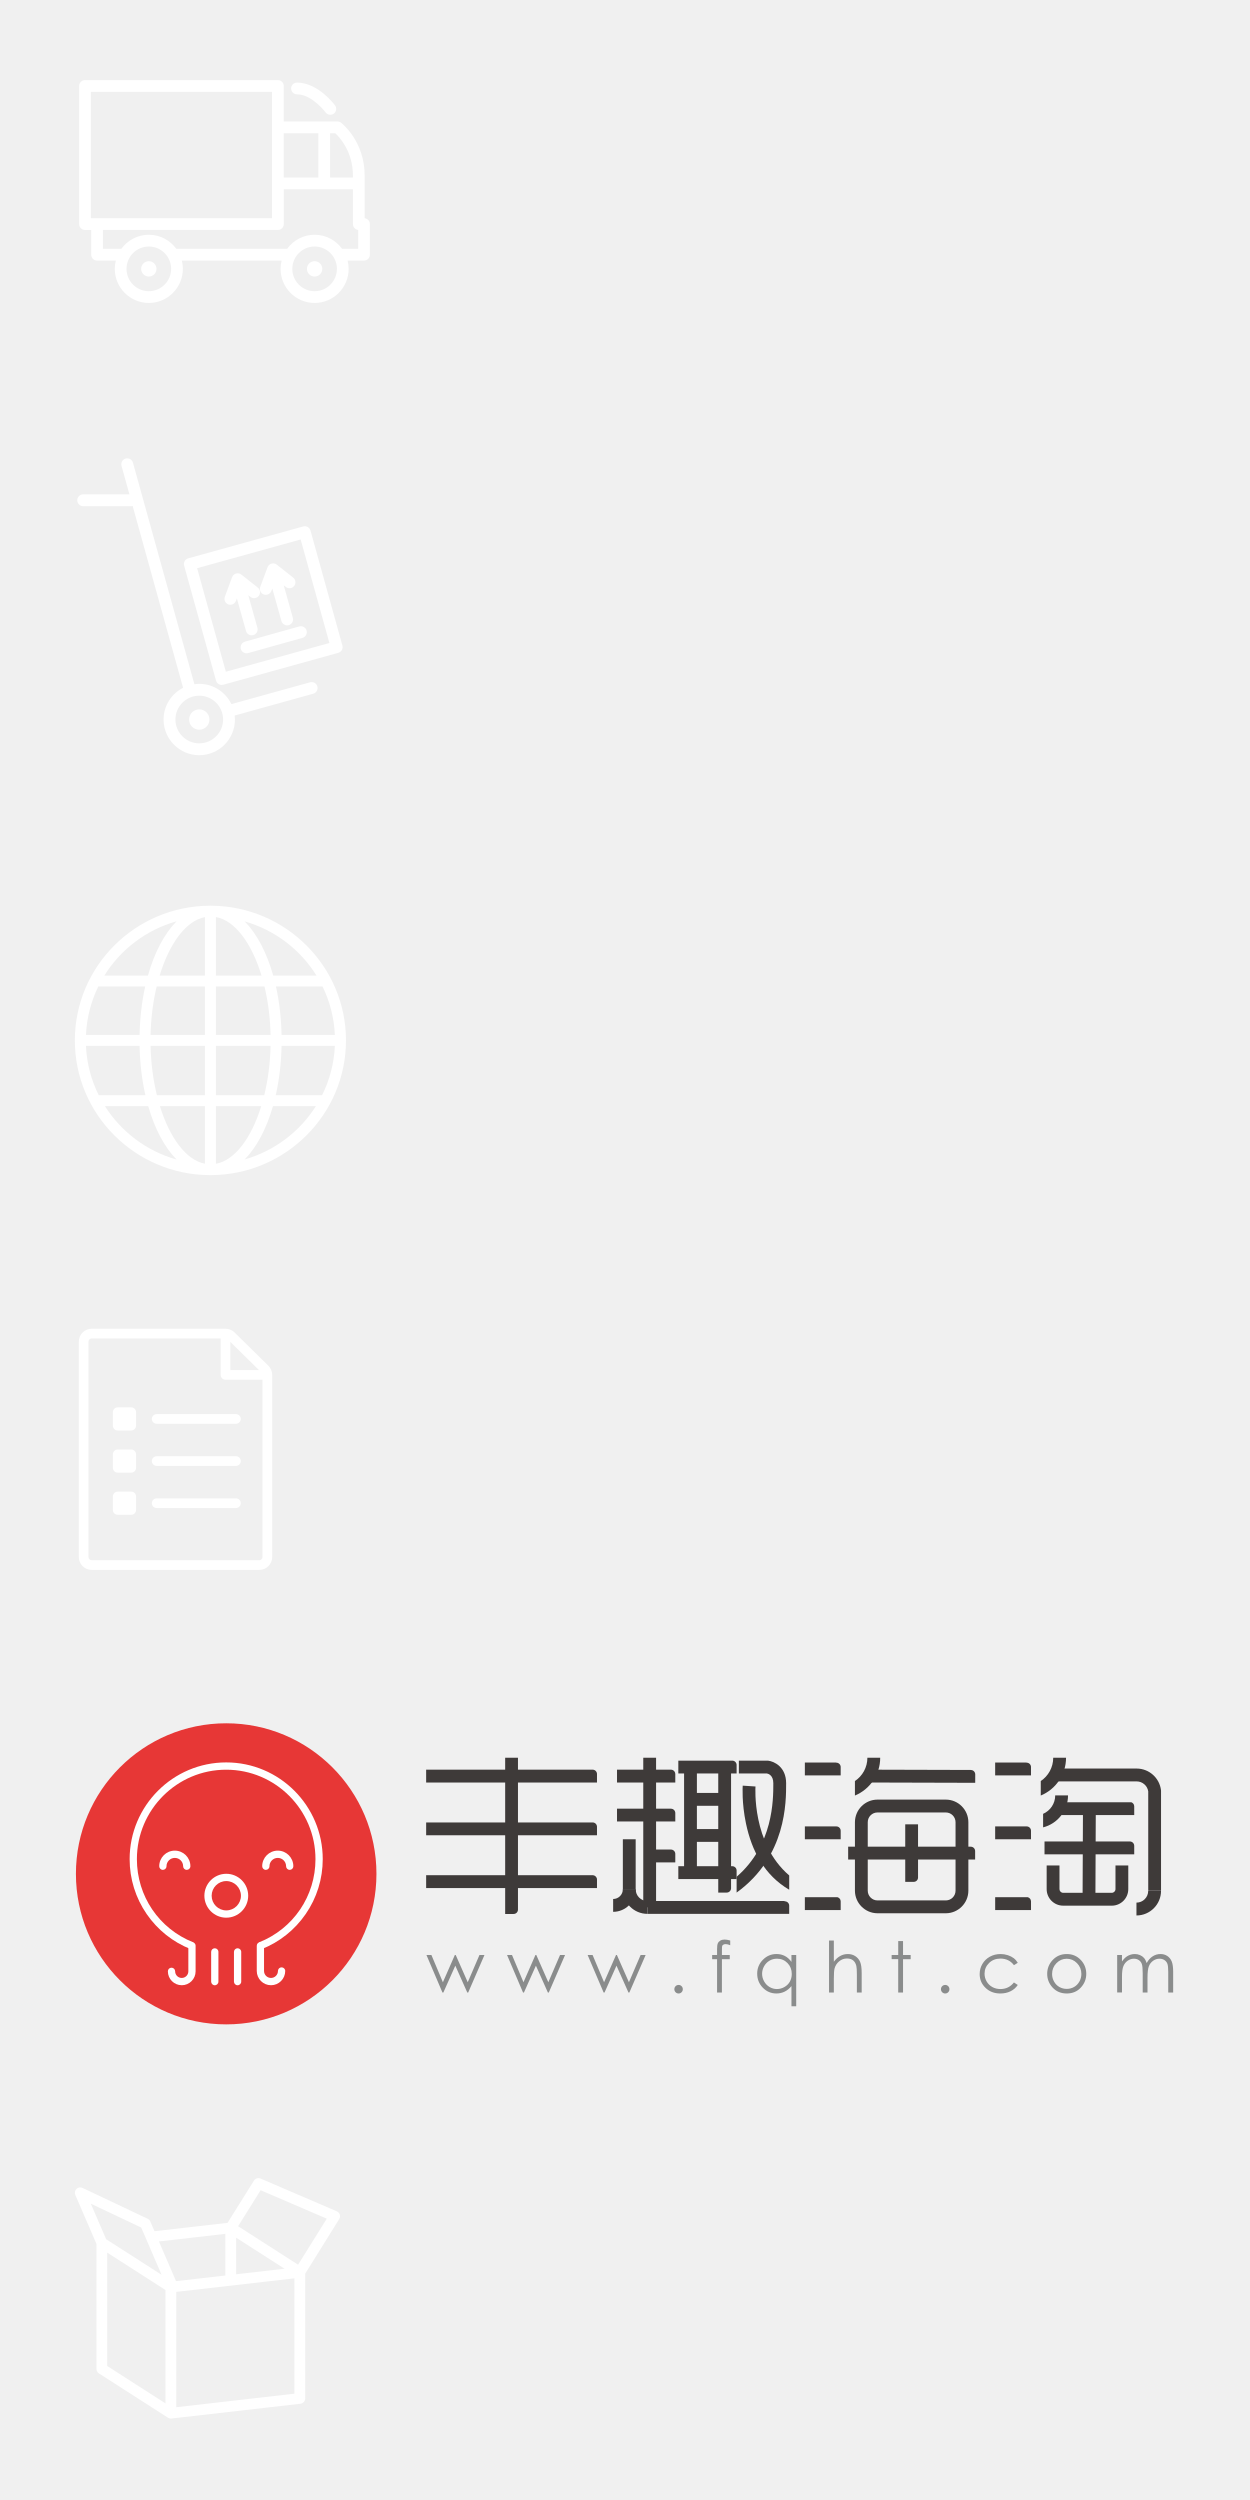
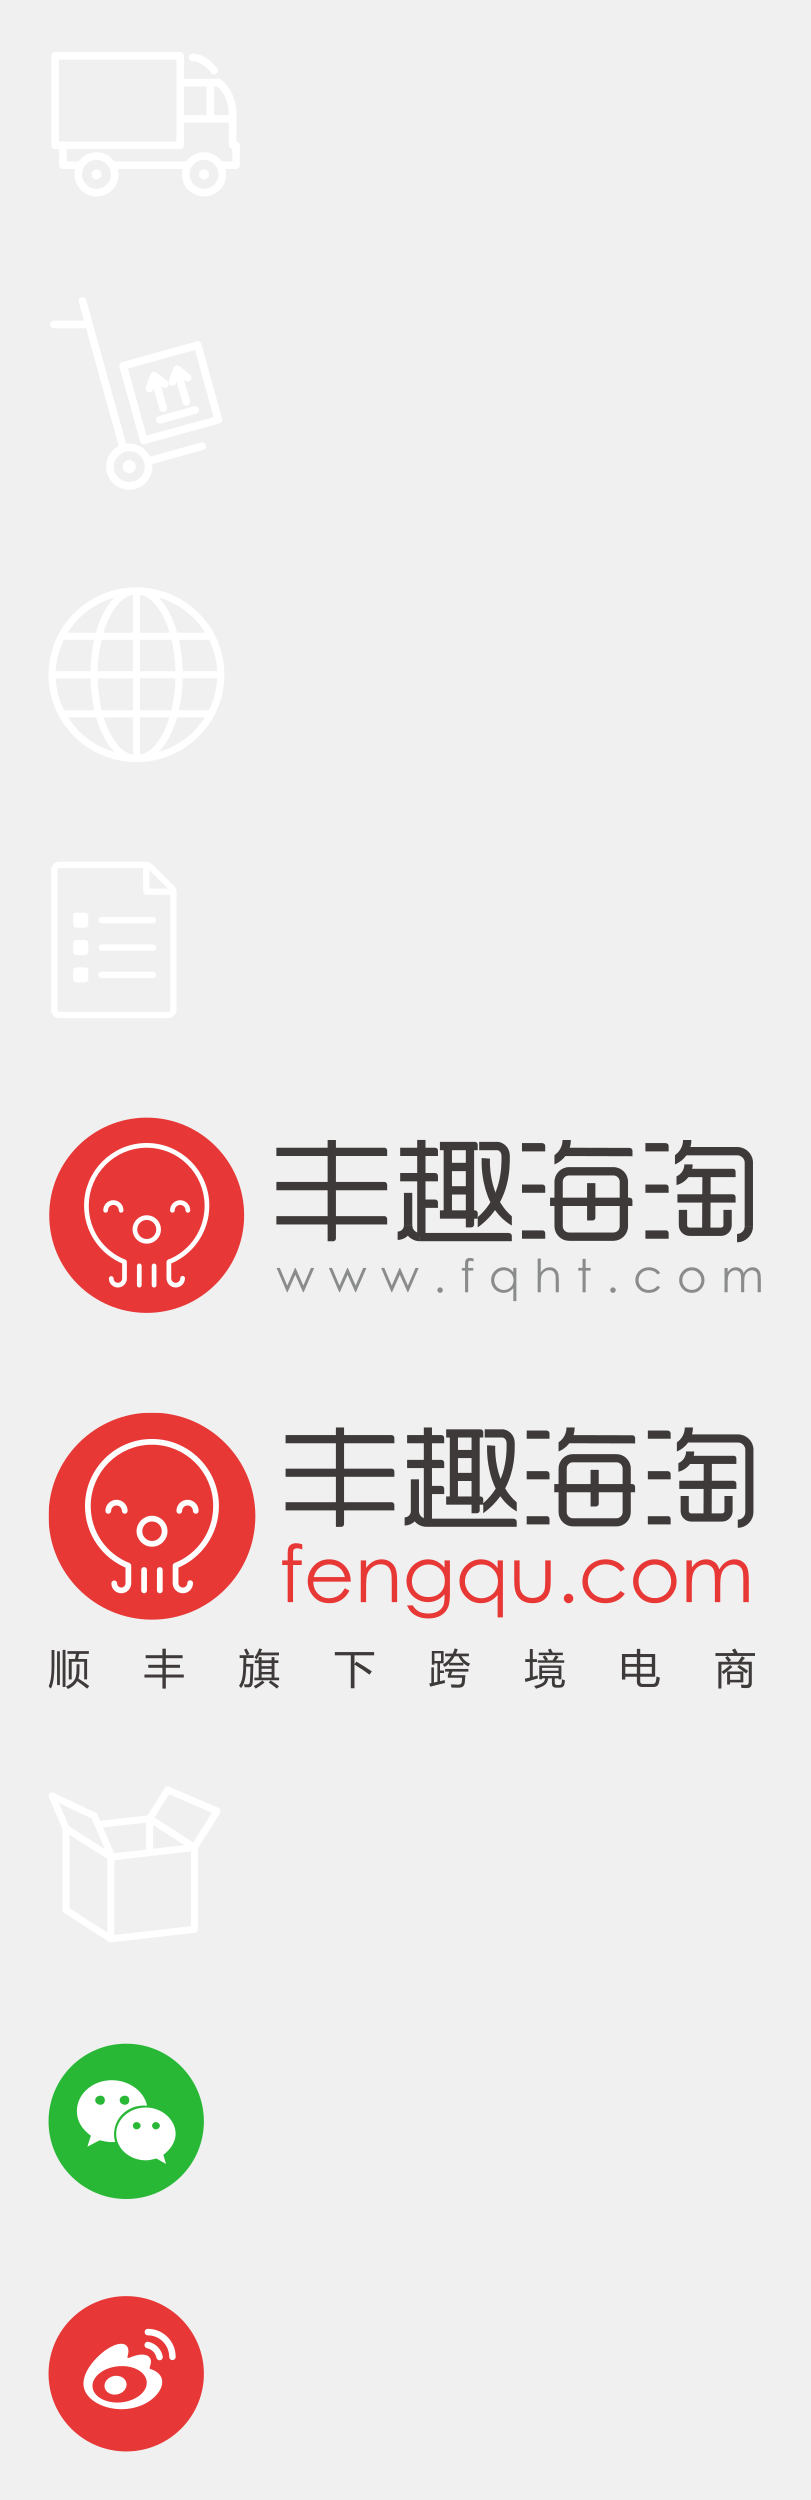
- <svg xmlns="http://www.w3.org/2000/svg" width="167" height="334" viewBox="0 0 167 334">
+ <svg xmlns="http://www.w3.org/2000/svg" xmlns:xlink="http://www.w3.org/1999/xlink" width="167" height="515" viewBox="0 0 167 515">
  <svg width="60" height="51" viewBox="-10 -10 60 51" id="car" y="0">
    <g fill="#FFF" fill-rule="evenodd">
      <path d="M38.718 19.158v-5.694c0-4.595-3.025-6.972-3.154-7.07-.137-.106-.305-.163-.478-.163H27.91V1.49c0-.435-.35-.787-.784-.787H1.356c-.433 0-.784.352-.784.786v18.45c0 .433.35.785.785.785h.828v3.303c0 .435.35.786.784.786h2.505c-.088.355-.14.724-.14 1.106 0 2.512 2.04 4.556 4.548 4.556s4.548-2.044 4.548-4.556c0-.382-.05-.75-.14-1.106h13.334c-.088.355-.14.724-.14 1.106 0 2.512 2.04 4.556 4.548 4.556s4.548-2.044 4.548-4.556c0-.382-.052-.75-.142-1.106h2.195c.434 0 .784-.35.784-.786v-4.09c0-.404-.306-.737-.7-.78zm-1.568-5.694v.257H34.1V7.804h.695c.586.543 2.355 2.45 2.355 5.66zm-9.24-5.66h4.62v5.917h-4.62V7.804zM2.14 2.273h24.2v16.88H2.14V2.273zm7.743 26.63c-1.644 0-2.98-1.337-2.98-2.984 0-1.646 1.336-2.984 2.98-2.984 1.642 0 2.98 1.338 2.98 2.984 0 1.647-1.338 2.985-2.98 2.985zm22.15 0c-1.645 0-2.98-1.337-2.98-2.984 0-1.646 1.335-2.984 2.98-2.984 1.642 0 2.98 1.338 2.98 2.984 0 1.647-1.338 2.985-2.98 2.985zm5.816-5.66h-2.146c-.83-1.137-2.164-1.88-3.672-1.88-1.51 0-2.845.743-3.672 1.88H13.555c-.83-1.137-2.164-1.88-3.672-1.88-1.51 0-2.845.743-3.672 1.88H3.755v-2.52h23.372c.434 0 .785-.35.785-.785V15.29h9.24v4.647c0 .404.306.737.7.78v2.523z" />
      <path d="M32.03 24.894c-.563 0-1.023.46-1.023 1.026 0 .566.46 1.027 1.024 1.027.566 0 1.026-.46 1.026-1.027 0-.566-.46-1.026-1.025-1.026M9.882 24.894c-.564 0-1.025.46-1.025 1.026 0 .566.46 1.027 1.025 1.027.566 0 1.025-.46 1.025-1.027 0-.566-.46-1.026-1.025-1.026M29.68 2.606h.005c1.998 0 3.8 2.387 3.818 2.412.153.207.39.316.63.316.163 0 .326-.05.466-.155.347-.26.42-.75.162-1.098-.09-.125-2.284-3.047-5.077-3.047h-.007c-.433 0-.783.352-.782.787 0 .433.35.784.784.784" />
    </g>
  </svg>
  <svg width="56" height="60" viewBox="-10 -10 56 60" id="cart" y="51">
    <g fill="#FFF" fill-rule="evenodd">
      <path d="M31.428 30.155L20.915 33.07c-.77-1.598-2.402-2.707-4.293-2.707-.22 0-.436.02-.65.05L7.762.813c-.12-.42-.555-.667-.976-.55-.422.115-.668.552-.552.974L7.29 5.044H1.113c-.438 0-.79.354-.79.792 0 .438.352.792.79.792H7.57c.055 0 .1-.02.152-.03l6.737 24.29c-1.544.79-2.606 2.392-2.606 4.24 0 2.63 2.14 4.768 4.768 4.768 2.628 0 4.767-2.138 4.767-4.767 0-.182-.013-.36-.033-.536l10.495-2.912c.422-.117.668-.554.55-.976-.116-.42-.553-.665-.974-.55zm-14.806 8.157c-1.756 0-3.184-1.428-3.184-3.183s1.428-3.183 3.184-3.183c1.755 0 3.183 1.428 3.183 3.182s-1.428 3.182-3.183 3.182z" />
      <path d="M35.744 25.244l-4.26-15.358c-.058-.202-.19-.375-.374-.478-.184-.104-.4-.13-.602-.074l-15.358 4.26c-.42.118-.668.555-.55.976l4.26 15.358c.097.35.416.58.762.58.07 0 .142-.01.213-.03l15.357-4.26c.202-.056.375-.19.478-.372.104-.183.13-.4.074-.602zm-15.57 3.497l-3.837-13.83 13.83-3.838 3.84 13.832-13.833 3.837z" />
      <path d="M25.238 18.422c.09.035.183.05.275.05.32 0 .624-.197.742-.516l.125-.336 1.218 4.35c.1.35.417.58.763.58.072 0 .144-.01.215-.03.42-.118.667-.555.55-.976l-1.22-4.35.28.222c.345.272.843.213 1.113-.13.272-.343.214-.84-.128-1.112l-2.192-1.736c-.198-.157-.46-.21-.706-.14-.244.067-.44.248-.53.486l-.972 2.62c-.152.41.057.866.468 1.018" />
      <path d="M22.865 23.298c.098.35.416.58.76.58.073 0 .145-.01.216-.03.422-.118.668-.556.55-.977l-1.22-4.35.282.222c.343.272.842.213 1.113-.13.27-.343.213-.842-.13-1.113l-2.192-1.736c-.198-.158-.46-.21-.705-.142-.244.068-.44.25-.53.488l-.97 2.62c-.153.41.056.866.466 1.02.09.032.184.048.275.048.322 0 .623-.197.742-.516l.124-.335 1.22 4.35M22.726 24.726c-.422.118-.668.555-.55.976.098.35.416.58.762.58.072 0 .144-.01.214-.03l7.26-2.033c.422-.118.667-.556.55-.977-.12-.42-.56-.666-.977-.55l-7.26 2.033M16.622 33.77c-.75 0-1.36.61-1.36 1.36 0 .75.61 1.36 1.36 1.36.75 0 1.36-.61 1.36-1.36 0-.75-.61-1.36-1.36-1.36" />
    </g>
  </svg>
  <svg width="57" height="56" viewBox="-10 -10 57 56" id="earth" y="111">
    <path d="M36.223 18c0-9.858-8.017-17.887-17.91-17.995-.037 0-.072-.005-.11-.005v.002L18.114 0h-.05l-.06.003C8.066.06 0 8.11 0 18c0 9.89 8.066 17.938 18.003 17.997l.06.003h.05l.09-.002V36c.038 0 .073-.004.11-.005 9.893-.108 17.91-8.137 17.91-17.995zm-34.736.73h7.16c.047 2.35.32 4.57.78 6.588H3.19c-1-2.003-1.6-4.232-1.705-6.59zm33.25-1.46h-7.12c-.045-2.306-.307-4.487-.75-6.474h6.224c.965 1.973 1.544 4.162 1.646 6.474zm-8.587 0h-7.304v-6.474h6.488c.476 1.983.764 4.175.816 6.474zm-7.304-7.933V1.52c2.537.446 4.78 3.49 6.092 7.817h-6.092zm-1.468-7.81v7.81h-6.05c1.305-4.302 3.53-7.338 6.05-7.81zm0 9.27v6.473h-7.262c.05-2.3.34-4.49.815-6.474h6.448zm-8.73 6.473h-7.16c.1-2.312.68-4.5 1.644-6.474h6.266c-.442 1.987-.704 4.168-.75 6.474zm1.468 1.46h7.262v6.588H10.96c-.492-2.013-.792-4.246-.844-6.59zm7.262 8.047v7.695c-2.497-.467-4.705-3.453-6.015-7.695h6.015zm1.468 7.702v-7.703h6.056c-1.317 4.265-3.54 7.262-6.056 7.702zm0-9.162v-6.59h7.304c-.052 2.344-.353 4.577-.845 6.59h-6.46zm8.77-6.59h7.12c-.103 2.358-.706 4.587-1.704 6.59H26.84c.46-2.018.73-4.238.777-6.59zm4.666-9.39h-5.78c-.87-3.084-2.194-5.598-3.814-7.238 4.03 1.148 7.44 3.767 9.594 7.237zM13.595 2.082c-1.628 1.64-2.96 4.16-3.83 7.254H3.94c2.167-3.487 5.6-6.115 9.655-7.254zm-9.58 24.694H9.8c.87 3.04 2.188 5.52 3.795 7.14-4.01-1.126-7.41-3.71-9.58-7.14zM22.688 33.9c1.6-1.62 2.91-4.093 3.78-7.123h5.74c-2.16 3.413-5.535 5.988-9.52 7.123z" fill="#FFF" fill-rule="evenodd" />
  </svg>
  <svg width="47" height="53" viewBox="-10 -10 47 53" id="list" y="167">
    <g fill="#FFF" fill-rule="evenodd">
      <path d="M25.85 5.46l-4.514-4.446C21.01.694 20.58.52 20.126.52H2.252C1.303.52.53 1.29.53 2.24v28.777c0 .95.772 1.724 1.723 1.724h22.385c.95 0 1.726-.773 1.726-1.723V6.685c0-.458-.188-.905-.514-1.226zm-1.257.58h-3.816l-.004-3.762 3.82 3.76zm.045 25.406H2.253c-.236 0-.43-.192-.43-.43V2.242c0-.235.194-.427.43-.427h17.224l.005 4.874c0 .357.29.646.648.646h4.938v23.684c0 .237-.193.43-.43.43z" />
      <path d="M21.52 23.182H10.934c-.358 0-.648.29-.648.647 0 .356.29.646.648.646H21.52c.357 0 .647-.29.647-.647 0-.36-.29-.648-.647-.648M21.52 17.552H10.934c-.358 0-.648.29-.648.647 0 .357.29.646.648.646H21.52c.357 0 .647-.29.647-.647 0-.36-.29-.648-.647-.648M21.52 11.923H10.934c-.358 0-.648.29-.648.647 0 .357.29.647.648.647H21.52c.357 0 .647-.29.647-.647 0-.358-.29-.647-.647-.647M7.53 11.023H5.727c-.358 0-.648.29-.648.647v1.8c0 .357.29.646.648.646h1.8c.36 0 .65-.29.65-.647v-1.8c0-.357-.29-.647-.65-.647M7.53 16.653H5.727c-.358 0-.648.29-.648.647v1.8c0 .356.29.646.648.646h1.8c.36 0 .65-.29.65-.647v-1.8c0-.358-.29-.647-.65-.647M7.53 22.282H5.727c-.358 0-.648.29-.648.647v1.8c0 .356.29.646.648.646h1.8c.36 0 .65-.29.65-.647v-1.8c0-.358-.29-.648-.65-.648" />
    </g>
  </svg>
  <svg width="167" height="61" viewBox="-10 -10 167 61" id="logo" y="220">
    <g transform="translate(0 .182)" fill="none" fill-rule="evenodd">
      <path d="M73.213 15.545h1.713v6.677h-1.713v-6.677zM88.412 22.667v-2.11c4.903-4.245 4.903-10.243 4.903-12.5 0-1.074-.673-1.27-.856-1.303h-3.747V5.04l3.905.004c.833.096 2.41.85 2.41 3.012 0 2.473.062 9.783-6.616 14.61M82.16 9.358h4.654v1.716H82.16V9.358zM82.16 14.18h4.654v1.715H82.16V14.18zM75.94 4.65h1.712v19.99H75.94V4.65z" fill="#3E3A39" />
      <path d="M81.393 5.937h1.712V20.03h-1.712V5.936zM136.343 23.846l-1.712-.008.054-12.387 1.713.008-.054 12.388" fill="#3E3A39" />
      <path d="M145.114 22.413h-1.71V9.14c-.12-.76-.777-1.328-1.55-1.328H130.86V6.096h10.993c1.65 0 3.05 1.237 3.255 2.878l.006.106v13.333M141.83 25.724V24.01c.866 0 1.57-.707 1.57-1.575h1.713c0 1.814-1.473 3.29-3.283 3.29M76.496 25.51c-1.81 0-3.283-1.475-3.283-3.288h1.713c0 .868.704 1.574 1.57 1.574v1.715" fill="#3E3A39" />
      <path d="M71.915 25.24v-1.715c.717 0 1.3-.585 1.3-1.303h1.713c0 1.664-1.352 3.018-3.013 3.018M116.383 25.43h-9.172c-1.652-.015-2.99-1.37-2.992-3.017v-9.147c.002-1.664 1.353-3.02 3.013-3.02h9.13c1.66 0 3.012 1.356 3.012 3.02v9.147c0 1.648-1.34 3.002-2.985 3.017h-.004zm-9.152-13.467c-.716 0-1.3.584-1.3 1.303v9.147c0 .71.58 1.296 1.29 1.302h9.155c.71-.008 1.285-.592 1.285-1.302v-9.147c0-.72-.583-1.303-1.3-1.303h-9.13zM95.437 22.286c-3.297-1.938-4.995-5.153-5.776-8.856-.58-2.756-.44-4.957-.435-5.05l1.708.113c-.005.082-.503 7.613 4.504 11.882v1.91M138.536 24.414h-6.498c-1.215 0-2.204-.99-2.204-2.21v-3.158h1.712v3.16c0 .272.22.492.492.492h6.498c.27 0 .492-.22.492-.493v-3.16h1.71v3.16c0 1.218-.987 2.21-2.202 2.21M130.71 4.65c0 1.3-.66 2.444-1.664 3.117v1.935c1.98-.82 3.377-2.775 3.377-5.05h-1.712M105.883 4.65c0 1.3-.662 2.444-1.665 3.117v1.935c1.98-.82 3.377-2.775 3.377-5.05h-1.712M130.976 9.68c0 1.104-.667 2.053-1.618 2.468v1.806c1.91-.48 3.33-2.213 3.33-4.273h-1.712M69.758 6.83c0-.323-.26-.585-.582-.585H46.933V7.96h22.825V6.83M80.218 6.83c0-.323-.26-.585-.583-.585h-7.202V7.96h7.787V6.845l-.002-.015M69.758 13.878c0-.316-.25-.57-.564-.582h-22.26v1.716h22.824v-1.134M69.758 20.925c0-.298-.223-.54-.51-.577H46.933v1.715h22.825v-1.138" fill="#3E3A39" />
      <path d="M112.65 20.654V13.55h-1.71v7.687h1.128c.322 0 .583-.26.583-.583M119.71 6.29c-.01 0-.02-.002-.026-.005l-13.5-.04-.006 1.716 14.11.042.004-1.144c-.01-.315-.264-.568-.58-.568" fill="#3E3A39" />
      <path d="M120.277 17.12c0-.322-.26-.583-.582-.583h-16.382v1.715h16.964V17.12M102.316 5.896c0-.322-.26-.584-.583-.584-.022 0-.033-.007-.034-.02h-4.17V7.01h4.786V5.896M102.316 14.41c0-.323-.26-.584-.583-.584H97.53v1.715h4.786v-1.13M102.316 23.846c0-.268-.18-.49-.427-.56h-4.36V25h4.786v-1.154M127.742 5.896c0-.322-.26-.584-.583-.584-.022 0-.033-.007-.038-.02h-4.168V7.01h4.788V5.896M141.532 11.145c0-.254-.163-.468-.39-.548h-9.692v1.715h10.082v-1.166M141.532 16.422c0-.323-.26-.584-.582-.584h-11.402v1.715h11.984v-1.13M127.742 14.41c0-.323-.26-.584-.583-.584h-4.206v1.715h4.788v-1.13M127.742 23.846c0-.268-.182-.49-.427-.56h-4.36V25h4.787v-1.154M95.437 24.417c0-.322-.26-.583-.583-.583-.03 0-.043-.016-.05-.038H76.496v1.715h18.94v-1.093M87.67 22.083V5.937h-1.712v16.73h1.13c.32 0 .582-.262.582-.584" fill="#3E3A39" />
      <path d="M88.412 19.725c0-.323-.26-.584-.583-.584h-7.205v1.716h7.787v-1.13M80.22 12.043c0-.322-.26-.583-.583-.583-.01 0-.02-.003-.027-.005h-7.177v1.715h7.787v-1.127M80.22 17.5c0-.32-.26-.582-.583-.582h-2.84v1.715h3.423V17.5M88.412 5.622c0-.322-.26-.583-.583-.583h-7.205v1.714h7.787V5.622M59.2 24.942V4.652h-1.71v20.873h1.13c.32 0 .58-.26.58-.583" fill="#3E3A39" />
      <path d="M40.293 20.163c0 11.107-8.988 20.112-20.074 20.112C9.13 40.275.143 31.27.143 20.163.144 9.053 9.132.05 20.22.05c11.085 0 20.073 9.004 20.073 20.113" fill="#E73736" />
      <path d="M26.204 35.043c-1.048 0-1.9-.854-1.9-1.905v-3.37c0-.27.216-.487.484-.487s.486.218.486.487v3.37c0 .515.417.934.93.934.513 0 .93-.418.93-.932 0-.268.218-.486.486-.486s.485.218.485.486c0 1.05-.852 1.905-1.9 1.905M28.706 19.633c-.268 0-.485-.217-.485-.486 0-.613-.497-1.113-1.11-1.113-.612 0-1.11.5-1.11 1.113 0 .27-.218.486-.486.486s-.485-.217-.485-.486c0-1.15.932-2.085 2.08-2.085 1.147 0 2.08.936 2.08 2.085 0 .27-.216.486-.484.486M14.95 19.633c-.267 0-.484-.217-.484-.486 0-.613-.498-1.113-1.11-1.113-.614 0-1.112.5-1.112 1.113 0 .27-.217.486-.485.486-.27 0-.486-.217-.486-.486 0-1.15.933-2.085 2.08-2.085 1.15 0 2.083.936 2.083 2.085 0 .27-.218.486-.486.486M18.695 35.05c-.268 0-.485-.22-.485-.487v-3.97c0-.27.217-.488.485-.488s.485.218.485.487v3.97c0 .27-.217.487-.485.487M21.74 35.05c-.266 0-.484-.22-.484-.487v-3.97c0-.27.218-.488.485-.488.27 0 .487.218.487.487v3.97c0 .27-.218.487-.486.487M14.28 35.043c-1.02 0-1.852-.833-1.852-1.856 0-.27.218-.486.486-.486s.485.218.485.487c0 .487.394.884.88.884.487 0 .883-.396.883-.883v-3.42c0-.27.217-.486.485-.486s.485.218.485.487v3.42c0 1.023-.83 1.856-1.852 1.856M20.233 26.022c-1.615 0-2.928-1.316-2.928-2.933 0-1.618 1.313-2.933 2.928-2.933 1.614 0 2.926 1.315 2.926 2.932 0 1.616-1.313 2.932-2.927 2.932zm0-4.893c-1.08 0-1.957.88-1.957 1.96s.878 1.96 1.957 1.96c1.078 0 1.956-.88 1.956-1.96s-.88-1.96-1.957-1.96z" fill="#FFF" />
      <path d="M24.967 30.22l-.357-.905c4.578-1.817 7.537-6.18 7.537-11.115 0-6.59-5.35-11.95-11.928-11.95-6.58 0-11.93 5.36-11.93 11.95 0 4.935 2.958 9.298 7.537 11.115l-.358.904c-2.378-.944-4.405-2.56-5.866-4.675C8.11 23.382 7.32 20.84 7.32 18.2c0-7.127 5.786-12.924 12.9-12.924 7.11 0 12.898 5.797 12.898 12.924 0 2.64-.79 5.182-2.286 7.346-1.46 2.114-3.488 3.73-5.865 4.673" fill="#FFF" />
      <path d="M46.974 31.006h.662l1.534 3.64 1.597-3.64h.116l1.608 3.64 1.564-3.64h.67L52.55 36.02h-.12l-1.6-3.59-1.598 3.59h-.12l-2.138-5.014M57.74 31.006h.663l1.534 3.64 1.596-3.64h.117l1.607 3.64 1.564-3.64h.67l-2.173 5.013h-.12l-1.6-3.59-1.6 3.59h-.12l-2.136-5.014M68.507 31.006h.663l1.533 3.64 1.597-3.64h.117l1.607 3.64 1.563-3.64h.67l-2.174 5.013h-.12l-1.6-3.59-1.598 3.59h-.12l-2.138-5.014M80.658 35.005c.157 0 .29.056.4.166.11.112.166.247.166.407 0 .156-.055.29-.166.403-.11.112-.243.168-.4.168-.156 0-.29-.056-.4-.168-.11-.112-.165-.247-.165-.403 0-.16.055-.295.165-.406.11-.11.244-.165.4-.165M87.557 29.07v.63c-.236-.1-.438-.15-.607-.15-.126 0-.23.025-.313.076-.083.05-.135.11-.156.175-.02.067-.03.243-.03.528l-.002.678h1.045v.557h-1.045l-.004 4.456H85.8v-4.457h-.657v-.557h.657v-.784c0-.36.033-.616.1-.77.065-.153.177-.277.335-.37.158-.094.35-.14.572-.14.21 0 .46.042.75.128M96.374 31.006v6.847h-.635v-2.696c-.27.33-.574.576-.91.742-.335.165-.702.248-1.1.248-.71 0-1.314-.257-1.816-.772-.5-.514-.752-1.14-.752-1.878 0-.72.254-1.34.76-1.852.506-.513 1.114-.77 1.825-.77.41 0 .783.088 1.116.263.332.175.625.437.876.787v-.92h.634zM93.8 31.5c-.358 0-.69.087-.992.263-.303.177-.544.425-.724.743-.18.32-.268.657-.268 1.013 0 .352.09.69.27 1.012.18.322.424.573.73.753.303.18.63.27.98.27.352 0 .686-.09 1-.268.316-.178.56-.42.73-.723.17-.304.254-.646.254-1.026 0-.58-.19-1.065-.572-1.455-.38-.39-.85-.584-1.408-.584zM100.757 29.07h.643v2.834c.26-.344.548-.6.86-.772.313-.17.652-.255 1.017-.255.374 0 .706.095.995.285.29.19.504.447.642.768.138.32.207.824.207 1.51v2.58h-.643v-2.392c0-.578-.023-.963-.07-1.157-.08-.33-.224-.58-.433-.748-.21-.168-.486-.25-.826-.25-.39 0-.738.128-1.046.386-.308.258-.51.578-.61.96-.06.245-.092.7-.092 1.362v1.84h-.643v-6.95M110 29.144h.645v1.862h1.02v.557h-1.02v4.456H110v-4.457h-.878v-.557h.88v-1.862M116.28 35.005c.155 0 .29.056.4.166.11.112.164.247.164.407 0 .156-.055.29-.165.403-.11.112-.245.168-.4.168-.158 0-.29-.056-.402-.168-.11-.112-.165-.247-.165-.403 0-.16.055-.295.165-.406.11-.11.244-.165.4-.165M125.974 32.047l-.51.318c-.442-.587-1.044-.88-1.806-.88-.61 0-1.116.196-1.52.59-.4.392-.602.87-.602 1.43 0 .366.092.71.277 1.032.186.32.44.572.763.75.323.178.685.267 1.086.267.735 0 1.336-.294 1.8-.88l.512.336c-.24.36-.56.64-.964.84-.403.2-.862.298-1.377.298-.79 0-1.448-.252-1.97-.755-.52-.504-.78-1.117-.78-1.84 0-.485.12-.935.365-1.352.244-.415.58-.74 1.005-.973.426-.234.903-.35 1.43-.35.33 0 .65.05.96.152.307.1.57.232.783.395.215.163.397.37.548.622M132.52 30.877c.77 0 1.408.28 1.915.838.46.51.69 1.114.69 1.81 0 .7-.242 1.314-.73 1.837-.486.524-1.112.786-1.876.786-.77 0-1.397-.262-1.884-.786-.486-.523-.73-1.136-.73-1.836 0-.694.23-1.296.69-1.806.508-.562 1.148-.843 1.923-.843zm-.004.63c-.535 0-.996.2-1.38.595-.385.397-.577.876-.577 1.438 0 .363.087.7.262 1.014.176.313.412.555.71.725.3.17.627.255.984.255s.685-.085.983-.256c.298-.17.534-.413.71-.726.175-.314.263-.65.263-1.014 0-.562-.193-1.04-.58-1.438-.386-.396-.845-.594-1.377-.594zM139.25 31.006h.646v.866c.223-.32.453-.553.69-.7.325-.197.668-.295 1.027-.295.242 0 .472.047.69.142.218.095.396.22.535.38.138.158.258.384.36.68.213-.394.48-.692.802-.897.32-.204.667-.306 1.037-.306.345 0 .65.087.915.262.265.175.46.42.59.732.128.313.193.783.193 1.41v2.737h-.658V33.28c0-.538-.04-.907-.115-1.108-.076-.2-.207-.364-.392-.486-.185-.123-.405-.185-.662-.185-.312 0-.597.093-.855.277-.26.184-.447.43-.566.737-.12.307-.18.82-.18 1.54v1.962h-.643v-2.567c0-.606-.038-1.017-.113-1.233-.074-.217-.205-.39-.392-.52-.187-.13-.41-.197-.667-.197-.296 0-.574.09-.833.27-.26.18-.45.422-.575.726-.124.303-.186.768-.186 1.395v2.124h-.645v-5.014" fill="#8A8C8C" />
    </g>
  </svg>
-   <svg width="56" height="53" viewBox="-10 -10 56 53" id="package" y="281">
+   <svg width="166" height="77" viewBox="-10 -10 166 77" id="logo-big" y="281">
+     <defs>
+       <path id="aea" d="M0 56.944h145.546V0H0v56.944z" />
+     </defs>
+     <g fill="none" fill-rule="evenodd">
+       <path d="M145.202 7.303c-.2-1.61-1.574-2.823-3.195-2.823h-9.45c.124-.452.193-.926.193-1.417h-1.68c0 1.273-.65 2.396-1.634 3.056v1.897c.938-.388 1.74-1.037 2.32-1.854h10.25c.76 0 1.405.556 1.522 1.302v13.02c0 .85-.694 1.564-1.543 1.564v1.68c1.776 0 3.22-1.468 3.22-3.246h.003V7.407l-.006-.104z" fill="#3E3A39" />
+       <mask id="aeb" fill="#fff">
+         <use xlink:href="#aea" />
+       </mask>
+       <path d="M84.34 17.274h2.8V14.09h-2.8v3.184zm0-9.594h2.8V5.126h-2.8V7.68zm0 4.73h2.8V9.36h-2.8v3.047zm9.72 3.196c2.008-3.757 1.982-7.564 1.982-9.203 0-2.12-1.547-2.86-2.364-2.955l-3.833-.005v1.683h3.677c.18.032.84.224.84 1.277 0 1.404-.002 4.283-1.23 7.263-1.33-3.45-1.112-6.78-1.108-6.834l-1.677-.11c-.006.09-.14 2.248.428 4.95.298 1.416.735 2.755 1.346 3.978-.65 1.05-1.488 2.076-2.57 3.013v-.816c0-.316-.258-.573-.573-.573h-.157V5.126h.73v-1.11c0-.316-.258-.573-.573-.573h-7.07v1.683h.752v12.148h-.754v1.683h5.234v1.776h1.108c.316 0 .572-.257.572-.573v-1.203h.73v1.776c1.48-1.07 2.623-2.267 3.506-3.504.87 1.237 1.98 2.302 3.39 3.13v-1.875c-1.005-.856-1.78-1.846-2.385-2.88zM70.666 4.627h-9.79V3.063h-1.68v1.564H48.83V6.31h10.363v5.233H48.832v1.682h10.363v5.234H48.832v1.68h10.363v3.396h1.108c.316 0 .572-.256.572-.572V20.14h10.363v-1.116c0-.292-.22-.53-.5-.565h-9.863v-5.235h10.363v-1.112c0-.31-.246-.56-.553-.57h-9.81V6.31h10.363V5.2c0-.316-.256-.573-.572-.573M120.273 4.67c-.012 0-.02 0-.027-.004l-12.1-.036c.15-.496.234-1.02.234-1.567h-1.68c0 1.273-.65 2.396-1.635 3.056v1.897c.88-.365 1.64-.96 2.213-1.707l13.56.04.005-1.122c-.01-.31-.26-.557-.57-.557M118.26 20.484c0 .696-.567 1.27-1.262 1.277h-8.988c-.697-.005-1.265-.58-1.265-1.276v-4.08h4.917v2.926h1.108c.316 0 .572-.255.572-.57v-2.357h4.917v4.08zm-11.515-8.972c0-.704.573-1.277 1.277-1.277h8.96c.704 0 1.277.573 1.277 1.278v3.207h-4.918v-2.928h-1.68v2.928h-4.917v-3.208zm13.51 3.208h-.315v-3.207c0-1.633-1.327-2.96-2.957-2.96h-8.96c-1.63 0-2.957 1.327-2.958 2.96v3.207h-.89v1.683h.89v4.08c0 1.618 1.315 2.945 2.938 2.96h9.006c1.615-.015 2.93-1.343 2.93-2.96v-4.08h.888v-1.11c0-.316-.256-.573-.572-.573zM102.625 3.712c-.022 0-.032-.007-.034-.02H98.5v1.683h4.7v-1.09c0-.316-.257-.573-.573-.573M102.625 12.06h-4.127v1.684h4.7v-1.11c0-.316-.257-.573-.573-.573M102.778 21.34h-4.28v1.682h4.7V21.89c0-.264-.178-.482-.42-.55M127.583 3.712c-.02 0-.032-.007-.036-.02h-4.09v1.683h4.698v-1.09c0-.316-.256-.573-.572-.573M141.31 8.895h-8.397c.062-.29.098-.59.098-.9h-1.68c0 1.083-.655 2.014-1.588 2.42v1.773c.977-.245 1.82-.826 2.408-1.61h2.817l-.016 3.457h-5.02v1.682h5.014l-.022 5.047h-2.55c-.266 0-.482-.217-.482-.484v-3.1h-1.68v3.1c0 1.194.97 2.166 2.163 2.166h6.377c1.193 0 2.164-.972 2.164-2.166v-3.1h-1.68v3.1c0 .267-.217.484-.484.484h-2.147l.022-5.047h5.067v-1.11c0-.316-.256-.572-.572-.572h-4.488l.015-3.458h5.045V9.433c0-.25-.16-.46-.383-.538M127.583 12.06h-4.127v1.684h4.7v-1.11c0-.316-.257-.573-.573-.573M127.736 21.34h-4.28v1.682h4.7V21.89c0-.264-.18-.482-.42-.55" fill="#3E3A39" mask="url(#aeb)" />
+       <path d="M95.873 21.877c-.03 0-.043-.015-.05-.037H78.987v-5.063h2.52v-1.11c0-.316-.255-.573-.572-.573h-1.948v-3.676h2.52v-1.104c0-.317-.255-.573-.572-.573-.01 0-.018 0-.026-.004h-1.923V6.31h2.52V5.213 5.2c0-.317-.257-.573-.574-.573h-1.946V3.063h-1.68v1.564h-3.443V6.31h3.442v3.426h-3.442v1.682h3.442v10.317c-.576-.22-.99-.773-.994-1.425v-6.563H74.63v6.564c-.007.7-.576 1.265-1.275 1.265v1.682c.804 0 1.534-.324 2.068-.848.59.68 1.46 1.112 2.43 1.112h18.592V22.45c0-.316-.257-.573-.572-.573" fill="#3E3A39" mask="url(#aeb)" />
+       <path d="M42.605 21.325c0 11.777-9.537 21.324-21.302 21.324C9.538 42.65 0 33.1 0 21.324 0 9.545 9.538 0 21.303 0s21.302 9.546 21.302 21.325M52.272 27.122v1.083c-.405-.174-.753-.26-1.042-.26-.216 0-.395.042-.537.13-.14.087-.23.186-.268.3-.037.113-.055.415-.055.904v1.16h1.79v.957H50.37l-.006 7.64h-1.105v-7.64h-1.13v-.956h1.13v-1.343c0-.616.056-1.055.17-1.32.113-.262.305-.474.576-.635.27-.16.598-.24.982-.24.358 0 .787.073 1.287.22M61.04 33.87c-.147-.59-.362-1.062-.643-1.415-.282-.352-.655-.637-1.12-.852-.462-.217-.95-.325-1.46-.325-.844 0-1.568.27-2.174.814-.442.395-.777.987-1.003 1.778h6.4zm0 2.315l.932.49c-.306.6-.658 1.085-1.06 1.453-.4.37-.85.65-1.35.842-.5.192-1.066.288-1.698.288-1.4 0-2.496-.46-3.286-1.38-.79-.917-1.185-1.957-1.185-3.116 0-1.09.334-2.06 1.003-2.915.848-1.085 1.983-1.627 3.405-1.627 1.465 0 2.634.555 3.508 1.667.622.785.938 1.764.948 2.938H54.53c.02 1 .34 1.817.955 2.456.617.64 1.378.96 2.284.96.437 0 .862-.077 1.275-.23.414-.15.766-.354 1.055-.605.29-.252.604-.66.94-1.22zM64.316 30.44h1.105v1.54c.443-.59.933-1.03 1.47-1.323.536-.29 1.12-.437 1.75-.437.643 0 1.213.163 1.71.49.497.326.864.766 1.1 1.32.238.552.356 1.413.356 2.582v4.425H70.7v-4.1c0-.99-.04-1.652-.122-1.984-.128-.57-.373-.997-.736-1.284-.364-.287-.837-.43-1.42-.43-.67 0-1.27.22-1.797.662-.53.442-.878.99-1.046 1.643-.107.428-.16 1.207-.16 2.34v3.152h-1.104V30.44zM78.318 31.286c-.627 0-1.208.152-1.745.455-.536.303-.958.722-1.263 1.256-.305.535-.457 1.114-.457 1.735 0 .944.315 1.723.947 2.34.63.616 1.45.924 2.454.924 1.016 0 1.833-.306 2.45-.916.62-.61.93-1.415.93-2.41 0-.648-.143-1.226-.427-1.734-.285-.51-.688-.91-1.208-1.205-.522-.296-1.083-.444-1.682-.444zm3.26-.845h1.104v6.85c0 1.207-.105 2.09-.316 2.648-.29.79-.792 1.398-1.507 1.825-.717.426-1.577.64-2.582.64-.737 0-1.398-.104-1.985-.313-.587-.21-1.064-.49-1.433-.84-.368-.352-.707-.865-1.018-1.542h1.2c.326.57.748.99 1.264 1.265.517.273 1.157.41 1.92.41.754 0 1.39-.14 1.91-.42.518-.282.888-.635 1.11-1.06.22-.425.33-1.112.33-2.06V37.4c-.415.528-.923.933-1.524 1.214-.6.282-1.237.423-1.91.423-.792 0-1.534-.196-2.23-.59-.695-.39-1.232-.92-1.61-1.583-.38-.664-.57-1.393-.57-2.188 0-.796.197-1.537.593-2.225.394-.686.94-1.23 1.64-1.63.697-.4 1.432-.6 2.207-.6.643 0 1.242.132 1.797.4.555.264 1.09.703 1.607 1.313V30.44zM89.182 31.286c-.616 0-1.183.152-1.703.454-.52.302-.936.727-1.243 1.274-.307.548-.46 1.126-.46 1.737 0 .606.154 1.185.464 1.737.31.553.728.982 1.25 1.29.524.308 1.085.462 1.684.462.604 0 1.177-.154 1.72-.458.54-.306.956-.72 1.248-1.24.292-.52.438-1.107.438-1.76 0-.994-.328-1.825-.982-2.493-.654-.67-1.46-1.004-2.416-1.004zm4.416-.845v11.74h-1.09v-4.62c-.462.563-.982.986-1.558 1.27-.577.285-1.207.428-1.89.428-1.216 0-2.254-.44-3.114-1.323-.86-.882-1.29-1.956-1.29-3.22 0-1.238.433-2.296 1.3-3.176.87-.88 1.915-1.32 3.135-1.32.706 0 1.344.15 1.915.45.57.3 1.072.75 1.503 1.35v-1.58h1.09zM95.934 30.44h1.105v4.014c0 .98.052 1.655.157 2.023.158.527.46.943.905 1.248.445.306.976.458 1.593.458.616 0 1.14-.148 1.57-.446.428-.297.725-.688.888-1.174.11-.33.166-1.034.166-2.11v-4.012h1.128v4.22c0 1.185-.138 2.078-.414 2.678-.277.6-.692 1.07-1.248 1.41-.555.34-1.25.51-2.088.51-.836 0-1.534-.17-2.095-.51-.56-.34-.978-.813-1.254-1.42-.278-.61-.416-1.526-.416-2.747v-4.14zM107.118 37.298c.27 0 .497.095.687.285.19.19.284.42.284.695 0 .27-.096.5-.285.692-.19.192-.418.288-.687.288-.268 0-.497-.096-.687-.288-.188-.192-.282-.423-.282-.692 0-.274.094-.505.283-.695.19-.19.42-.285.688-.285M118.712 32.227l-.876.545c-.756-1.007-1.79-1.51-3.098-1.51-1.046 0-1.915.338-2.605 1.01-.69.674-1.037 1.492-1.037 2.455 0 .626.16 1.215.477 1.768.317.552.754.98 1.31 1.286.553.306 1.174.46 1.863.46 1.26 0 2.29-.504 3.09-1.51l.876.577c-.41.618-.962 1.098-1.653 1.44-.693.34-1.48.512-2.365.512-1.358 0-2.483-.434-3.378-1.298-.894-.864-1.342-1.914-1.342-3.152 0-.832.21-1.605.628-2.32.418-.713.993-1.27 1.724-1.67.73-.4 1.55-.6 2.455-.6.568 0 1.116.087 1.646.26.53.173.976.4 1.345.68.368.28.68.634.94 1.067M124.896 31.302c-.92 0-1.708.34-2.368 1.02-.66.678-.99 1.5-.99 2.464 0 .622.15 1.2.45 1.74.302.535.71.95 1.22 1.243.513.29 1.075.437 1.688.437s1.175-.146 1.687-.438c.512-.294.92-.71 1.22-1.245.3-.538.45-1.117.45-1.74 0-.963-.33-1.785-.993-2.464-.663-.68-1.45-1.018-2.364-1.018m.004-1.082c1.323 0 2.42.48 3.29 1.437.79.875 1.185 1.91 1.185 3.106 0 1.2-.418 2.25-1.253 3.148-.836.9-1.91 1.348-3.222 1.348-1.318 0-2.395-.45-3.23-1.347-.836-.897-1.253-1.947-1.253-3.147 0-1.19.395-2.223 1.186-3.098.87-.963 1.968-1.445 3.297-1.445M131.41 30.44h1.107v1.486c.384-.548.78-.948 1.185-1.2.558-.338 1.146-.506 1.762-.506.416 0 .81.08 1.185.244.373.164.678.38.916.652.237.27.442.66.616 1.166.367-.675.826-1.187 1.378-1.537.55-.35 1.144-.525 1.78-.525.593 0 1.116.15 1.57.45.454.3.792.718 1.012 1.256.22.537.33 1.344.33 2.418v4.693h-1.128v-4.693c0-.922-.065-1.555-.197-1.9-.13-.345-.355-.624-.672-.834-.318-.21-.696-.316-1.137-.316-.535 0-1.024.158-1.467.474-.442.316-.766.737-.97 1.264-.205.527-.307 1.407-.307 2.64v3.365h-1.106v-4.4c0-1.04-.064-1.743-.192-2.115-.13-.37-.355-.67-.675-.892-.322-.224-.703-.336-1.144-.336-.51 0-.99.154-1.433.462-.445.308-.774.723-.987 1.244-.213.522-.32 1.32-.32 2.394v3.643h-1.105V30.44z" fill="#E73836" mask="url(#aeb)" />
+       <path d="M4.17 50.753h1.274l.21-1.05H3.886v-.567h4.42v.567h-1.99l-.24 1.05h1.865v4.207h-.6v-3.64H4.77v3.64h-.6v-4.207zm1.615 1.083h.6c0 1.316-.038 2.138-.116 2.467-.03.166-.068.324-.118.474.82.523 1.568 1.036 2.24 1.543l-.434.54c-.627-.516-1.31-1.03-2.047-1.54-.377.683-1.018 1.224-1.922 1.624-.112-.16-.247-.338-.41-.533 1.234-.52 1.93-1.263 2.09-2.224.08-.306.117-1.09.117-2.35zm-2.88 4.675h.583v-7.64h-.583v7.64zm-1.15-.383h.584v-6.974h-.584v6.974zm-1.13-7.225h.582v3.184c0 2.255-.24 3.84-.724 4.758-.16-.16-.322-.314-.483-.458.416-.8.624-2.106.624-3.917V48.9zM19.756 53.953h3.705V52.57h-2.92v-.617h2.92v-1.367h-3.454v-.617h3.455v-1.343h.7v1.342h3.455v.616H24.16v1.367h2.914v.616H24.16v1.383h3.705v.616H24.16v2.29h-.7v-2.29h-3.704v-.617zM45.365 55.594l.383-.434c.583.38 1.155.776 1.715 1.193l-.416.5c-.583-.48-1.143-.897-1.682-1.26zm-1.473-1.008h2.056v-.667h-2.056v.666zm0-1.167h2.056v-.66h-2.056v.66zm0-1.176h2.056v-.658h-2.056v.658zm-1.465-1.858c.388-.478.713-1.08.974-1.81l.6.16c-.105.244-.21.474-.316.69h3.788v.568h-4.084c-.183.328-.367.614-.553.86-.14-.18-.275-.335-.408-.468zm-.017 4.2h.883v-3h-.817v-.55h.817v-.66h.6v.66h2.055v-.667h.6v.666h.8v.55h-.8v3h.957v.55H42.41v-.55zm1.656.59l.425.443c-.665.516-1.272.93-1.822 1.24-.11-.177-.244-.35-.4-.516.583-.278 1.183-.667 1.798-1.167zm-4.703-5.2h1.453c-.175-.416-.354-.796-.537-1.14l.507-.25c.2.333.405.716.616 1.15l-.52.24h1.394v.568H40.74c-.005.43-.012.836-.02 1.216h1.474c-.034 1.434-.075 2.68-.125 3.734-.04.723-.32 1.086-.842 1.092-.267.005-.544.003-.833-.01-.033-.182-.074-.393-.125-.632.31.033.542.05.69.05.33 0 .5-.19.518-.575.05-.796.088-1.83.116-3.1h-.89c0 2.154-.35 3.63-1.05 4.424-.11-.15-.25-.317-.416-.5.528-.655.813-1.76.858-3.317.013-.43.03-1.224.054-2.383h-.787v-.567zM58.978 49.32h8.092v.683h-4.047v1.816l.383-.534c1.27.75 2.337 1.424 3.197 2.025l-.49.676c-.86-.662-1.89-1.36-3.09-2.092v4.892h-.757v-6.783h-3.288v-.684zM82.65 51.536h2.753c-.383-.376-.706-.825-.97-1.35h-.77c-.278.494-.615.944-1.012 1.35zm-.96 1.258h4.795v.55h-3.3l-.296.742h2.98c-.035.533-.073 1.024-.118 1.475-.07.734-.474 1.1-1.207 1.1-.455 0-.97-.004-1.548-.016-.028-.205-.067-.428-.117-.667.583.045 1.094.067 1.532.067.433 0 .67-.188.716-.567.033-.277.058-.563.075-.858h-2.94v-.543l.288-.733h-.86v-.55zm-.475-.85c.725-.475 1.306-1.06 1.745-1.758h-1.27v-.55h1.573c.16-.33.295-.684.4-1.06l.624.15c-.097.318-.21.62-.34.91h2.646v.55h-1.557c.488.78 1.094 1.288 1.815 1.524-.15.212-.282.41-.398.593-.372-.198-.708-.44-1.007-.726v.492h-2.93v-.397c-.273.264-.57.507-.892.73-.11-.146-.246-.298-.408-.46zm-1.723-.775h1.357v-1.584H79.49v1.583zm-1.057 4.616c.138-.028.28-.055.425-.08v-3.22h.532v3.117l.716-.154v-3.797h-.616v.29h-.533v-2.84h2.422v2.55h-.74v1.483h.83v.5h-.83v1.69c.318-.07.643-.15.973-.232.01.222.028.426.05.61-.766.16-1.776.412-3.03.757l-.2-.674zM101.663 54.26h3.404v-.616h-3.404v.617zm0-1.083h3.404v-.6h-3.404v.6zm-.675-3.724h2.198c-.1-.2-.21-.403-.333-.61l.583-.24c.17.297.313.58.433.85h2.08v.5h-4.962v-.5zm-.2 1.574h1.5c-.154-.24-.323-.483-.51-.724l.492-.31c.228.28.44.554.633.826l-.313.207h1.258c.224-.344.434-.69.628-1.04l.6.332c-.19.24-.376.477-.562.707h1.72v.5h-5.445v-.5zm.3 1.067h4.554v2.842h-.575v-.192h-.782v.9c0 .306.144.46.433.46h.524c.272 0 .428-.14.466-.418.033-.217.056-.472.067-.767.21.094.416.177.616.25-.038.344-.08.604-.124.783-.094.47-.408.707-.94.707h-.758c-.583 0-.874-.277-.874-.833v-1.083h-.778c-.073.61-.31 1.06-.712 1.36-.34.27-.933.53-1.782.773-.117-.188-.244-.38-.383-.574.865-.184 1.46-.406 1.78-.667.267-.21.428-.506.484-.892h-.64v.192h-.576v-2.842zm-2.972 2.725c.297-.07.64-.156 1.033-.255v-3.188h-.95v-.59h.95V48.7h.606v2.084h.857v.59h-.857v3.027c.31-.083.647-.176 1.007-.276.006.24.014.447.026.626-.856.233-1.705.486-2.55.758l-.124-.69zM121.885 53.786h2.39V52.36h-2.39v1.426zm0-2.017h2.39V50.35h-2.39v1.417zm-3.072 2.016h2.38V52.36h-2.38v1.426zm0-2.017h2.38V50.35h-2.38v1.417zm-.69-2.043h3.07V48.66h.692v1.067h3.08v4.684h-3.08v.976c0 .34.178.508.533.508h1.948c.377 0 .608-.125.69-.375.09-.273.154-.664.192-1.176.16.072.39.16.69.26-.066.443-.14.823-.224 1.14-.138.522-.516.783-1.132.783h-2.214c-.783 0-1.174-.383-1.174-1.15v-.966h-2.38v.576h-.692v-5.26zM141.89 52.436l.368-.46c.82.518 1.443.932 1.864 1.243l-.416.524c-.55-.444-1.154-.88-1.815-1.308zm-1.505 2.6h2.14V53.86h-2.14v1.176zm-.6.974v-2.683h3.34v2.243h-2.74v.44h-.6zm.64-4.033l.45.434c-.648.557-1.256 1.046-1.822 1.467-.167-.227-.297-.39-.392-.49.612-.407 1.2-.876 1.766-1.41zm-2.438-.666h2.023c-.19-.28-.4-.557-.624-.833l.508-.34c.266.31.507.6.724.866l-.45.308h1.89c.28-.36.538-.74.774-1.14l.633.366c-.263.314-.486.57-.666.775h2.072v4.367c0 .7-.32 1.053-.957 1.06-.345.004-.733.002-1.166-.01-.046-.32-.087-.555-.126-.7.438.045.8.067 1.082.067.36 0 .54-.2.54-.6v-3.608h-5.635v4.95h-.623V51.31zm-.607-1.783h3.8c-.106-.197-.235-.416-.387-.658l.64-.293c.167.287.342.603.525.95h3.588v.592h-8.166v-.593z" fill="#3E3A39" mask="url(#aeb)" />
+       <path d="M27.67 37.214c-1.156 0-2.096-.94-2.096-2.098v-3.584c0-.326.264-.59.59-.59.326 0 .59.264.59.59v3.584c0 .506.41.917.916.917.505 0 .916-.41.916-.917 0-.326.264-.59.59-.59.326 0 .59.264.59.59 0 1.157-.94 2.098-2.096 2.098M30.33 20.836c-.324 0-.588-.264-.588-.59 0-.612-.497-1.11-1.108-1.11-.61 0-1.108.498-1.108 1.11 0 .326-.264.59-.59.59-.326 0-.59-.264-.59-.59 0-1.264 1.026-2.29 2.288-2.29 1.26 0 2.287 1.026 2.287 2.29 0 .326-.263.59-.59.59M15.7 20.836c-.327 0-.59-.264-.59-.59 0-.612-.498-1.11-1.108-1.11-.61 0-1.108.498-1.108 1.11 0 .326-.264.59-.59.59-.326 0-.59-.264-.59-.59 0-1.264 1.026-2.29 2.288-2.29 1.26 0 2.287 1.026 2.287 2.29 0 .326-.265.59-.59.59M19.682 37.22c-.326 0-.59-.264-.59-.59v-4.22c0-.327.264-.592.59-.592.325 0 .59.265.59.59v4.222c0 .326-.265.59-.59.59M22.923 37.22c-.326 0-.59-.264-.59-.59v-4.22c0-.327.264-.592.59-.592.326 0 .59.265.59.59v4.222c0 .326-.264.59-.59.59M14.987 37.214c-1.128 0-2.045-.918-2.045-2.046 0-.326.264-.59.59-.59.326 0 .59.264.59.59 0 .477.388.865.865.865.476 0 .864-.388.864-.865v-3.635c0-.326.265-.59.59-.59.327 0 .59.264.59.59v3.635c0 1.128-.916 2.046-2.043 2.046M21.318 22.426c-1.107 0-2.008.9-2.008 2.01 0 1.108.9 2.01 2.008 2.01 1.106 0 2.007-.902 2.007-2.01 0-1.11-.9-2.01-2.007-2.01m0 5.2c-1.758 0-3.188-1.43-3.188-3.19s1.43-3.19 3.188-3.19c1.757 0 3.187 1.43 3.187 3.19s-1.43 3.19-3.187 3.19" fill="#FEFEFE" mask="url(#aeb)" />
+       <path d="M26.38 32.082l-.433-1.098c4.842-1.92 7.97-6.53 7.97-11.745 0-6.965-5.658-12.63-12.615-12.63-6.956 0-12.615 5.665-12.615 12.63 0 5.213 3.13 9.823 7.97 11.744l-.433 1.098c-2.542-1.008-4.71-2.735-6.273-4.994-1.598-2.313-2.443-5.027-2.443-7.85 0-7.614 6.19-13.81 13.795-13.81 7.607 0 13.796 6.196 13.796 13.81 0 2.823-.845 5.537-2.444 7.85-1.562 2.26-3.73 3.986-6.273 4.994" fill="#FEFEFE" mask="url(#aeb)" />
+     </g>
+   </svg>
+   <svg width="56" height="53" viewBox="-10 -10 56 53" id="package" y="358">
    <path d="M35.397 4.874c-.062-.197-.208-.358-.4-.44L24.82.06c-.327-.144-.71-.022-.897.278L20.4 5.974 10.644 7.09l-.56-1.296c-.068-.16-.193-.29-.35-.364L1.03 1.308c-.27-.128-.592-.078-.808.13-.216.205-.282.52-.164.794l2.826 6.552v16.7c0 .243.123.468.328.6l9.225 5.92c.028.018.06.027.09.04.024.012.046.024.07.033.076.025.153.042.232.042.026 0 .054-.003.08-.006l17.226-1.974c.363-.04.638-.346.638-.708V12.765l4.55-7.303c.11-.176.136-.39.073-.588zm-15.29 2.568v5.566l-6.587.754-2.287-5.303 8.875-1.018zm1.44.51l6.466 4.15-6.465.74v-4.89zm-12.68-1.35l2.722 6.312L4.18 8.16 2.132 3.41 8.867 6.6zM4.324 9.95l7.785 4.997v15.147l-7.786-4.997V9.95zm9.225 20.656V15.194l15.784-1.808v15.41l-15.785 1.81zm16.277-19.04l-8.015-5.142 3.007-4.81 8.84 3.8-3.833 6.153z" fill="#FFF" fill-rule="evenodd" />
  </svg>
+   <svg width="52" height="52" viewBox="-10 -10 52 52" id="webchat" y="411">
+     <g fill="none" fill-rule="evenodd">
+       <circle fill="#28B836" cx="16" cy="16" r="16" />
+       <g transform="translate(5.053 6.737)" fill="#FFF">
+         <path d="M5.645 5.846c-.54 0-1.084-.376-1.084-.938 0-.564.545-.936 1.085-.936.54 0 .898.372.898.936 0 .562-.36.938-.898.938m5.038-1.874c.542 0 .9.372.9.936 0 .562-.358.938-.9.938-.54 0-1.08-.376-1.08-.938 0-.564.54-.936 1.08-.936m3.87 2.033c.234 0 .465.018.694.044C14.624 3.027 11.523.784 7.983.784c-3.957 0-7.2 2.808-7.2 6.375 0 2.06 1.08 3.75 2.882 5.062l-.72 2.255 2.517-1.314c.9.186 1.623.376 2.52.376.227 0 .45-.012.674-.03-.14-.502-.223-1.027-.223-1.57 0-3.277 2.7-5.935 6.12-5.935" />
+         <path d="M16.984 10.91c-.356 0-.715-.37-.715-.75 0-.373.358-.75.714-.75.54 0 .9.377.9.75 0 .38-.36.75-.9.75m-3.96 0c-.358 0-.72-.37-.72-.75 0-.373.362-.75.72-.75.545 0 .9.377.9.75 0 .38-.355.75-.9.75m8.1.94c0-3-2.88-5.442-6.115-5.442-3.426 0-6.124 2.443-6.124 5.44 0 3.003 2.698 5.44 6.123 5.44.716 0 1.44-.187 2.16-.375l1.974 1.126-.54-1.874c1.444-1.13 2.52-2.627 2.52-4.317" />
+       </g>
+     </g>
+   </svg>
+   <svg width="52" height="52" viewBox="-10 -10 52 52" id="weibo" y="463">
+     <g fill="none" fill-rule="evenodd">
+       <circle fill="#E73736" cx="16" cy="16" r="16" />
+       <path d="M13.424 16.464c-1.24.25-2.078 1.3-1.87 2.343.207 1.043 1.382 1.685 2.623 1.433 1.24-.252 2.078-1.302 1.87-2.344-.208-1.042-1.382-1.683-2.623-1.432zm10.11-4.052c-.306-1.503-1.483-2.69-2.973-2.997-.36-.073-.714.16-.788.525-.074.364.16.72.52.796.97.2 1.733.97 1.93 1.947.075.365.43.6.79.525.362-.075.595-.432.52-.796zm2.656.098c-.003-3.188-2.567-5.773-5.73-5.773-.37 0-.667.3-.667.674 0 .373.298.674.668.674 2.425 0 4.393 1.983 4.393 4.43 0 .372.3.674.668.674.37 0 .67-.302.67-.675v-.003zm-11.186 9.372c-3.08.307-5.74-1.104-5.94-3.154-.2-2.05 2.136-3.963 5.216-4.272 3.082-.31 5.74 1.103 5.94 3.152.2 2.05-2.136 3.964-5.216 4.274zm6.16-6.8c-.26-.08-.442-.135-.304-.488.297-.768.328-1.43.006-1.902-.604-.886-2.256-.84-4.15-.024 0 0-.595.267-.443-.218.29-.96.247-1.766-.206-2.23-1.028-1.056-3.76.04-6.105 2.445-1.755 1.8-2.774 3.71-2.774 5.36 0 3.16 3.945 5.272 7.805 5.272 5.06 0 8.427-3.21 8.427-5.605 0-1.448-1.188-2.27-2.256-2.61z" fill="#FFF" />
+     </g>
+   </svg>
</svg>
